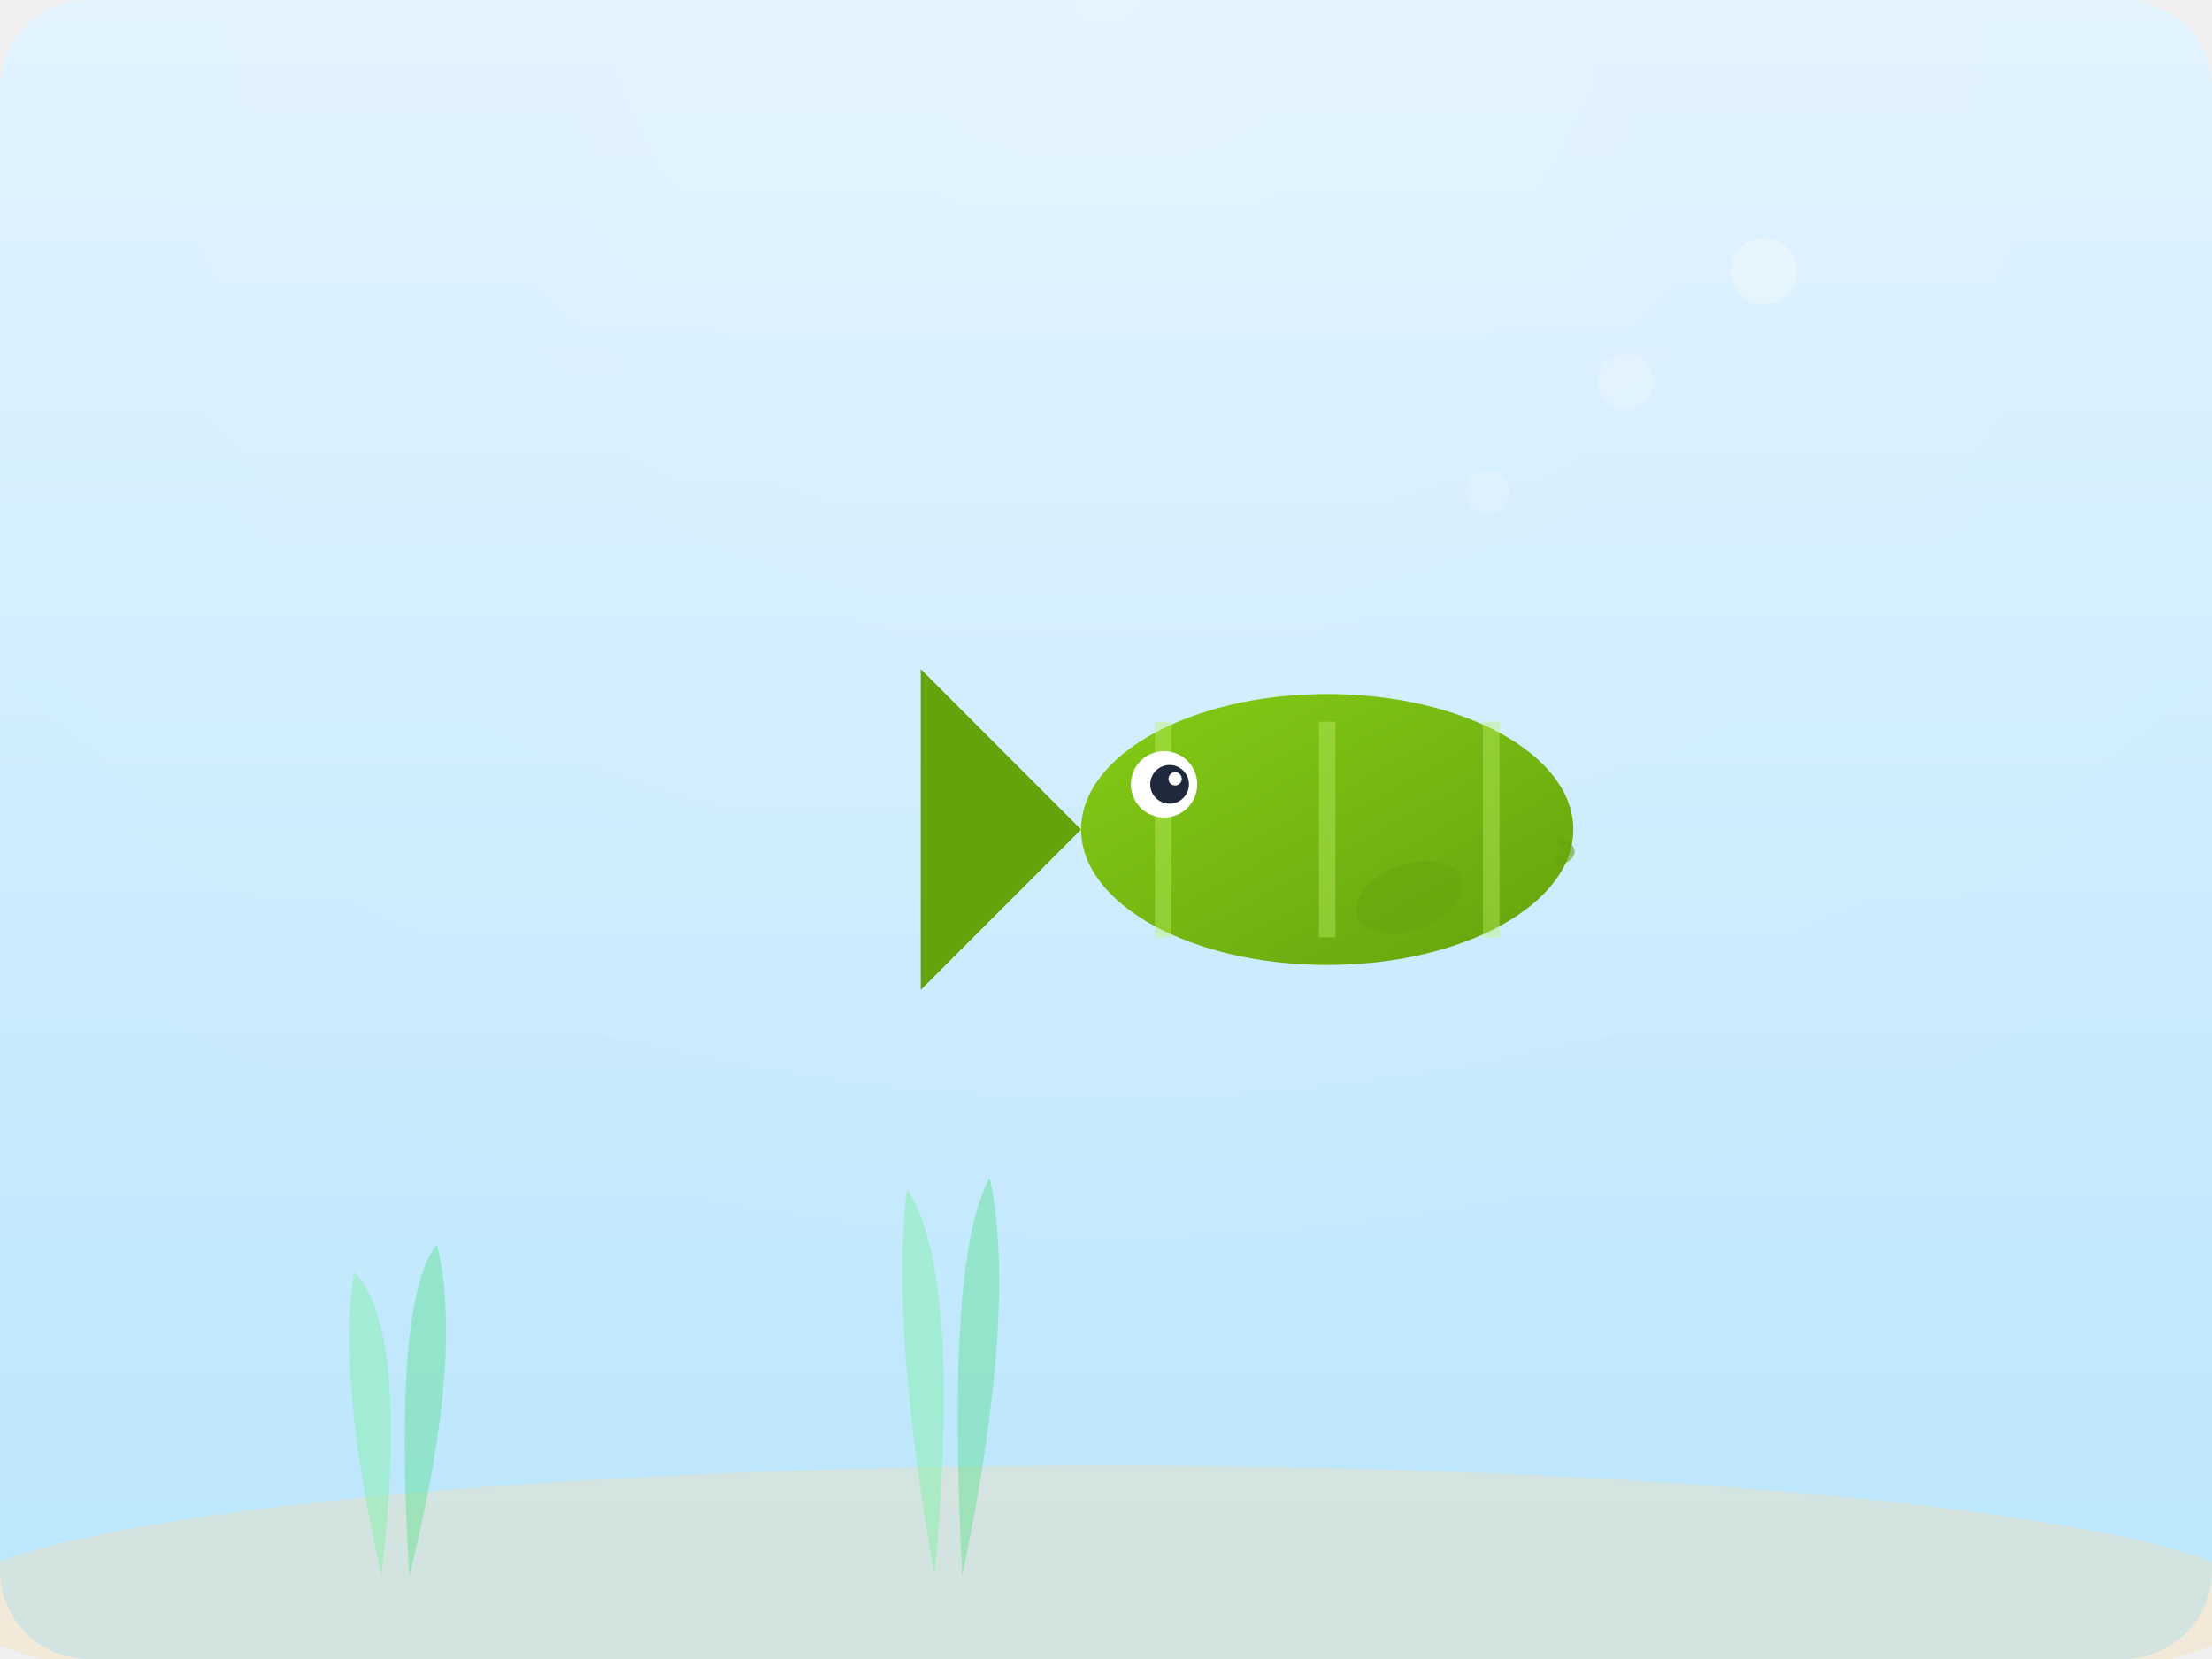
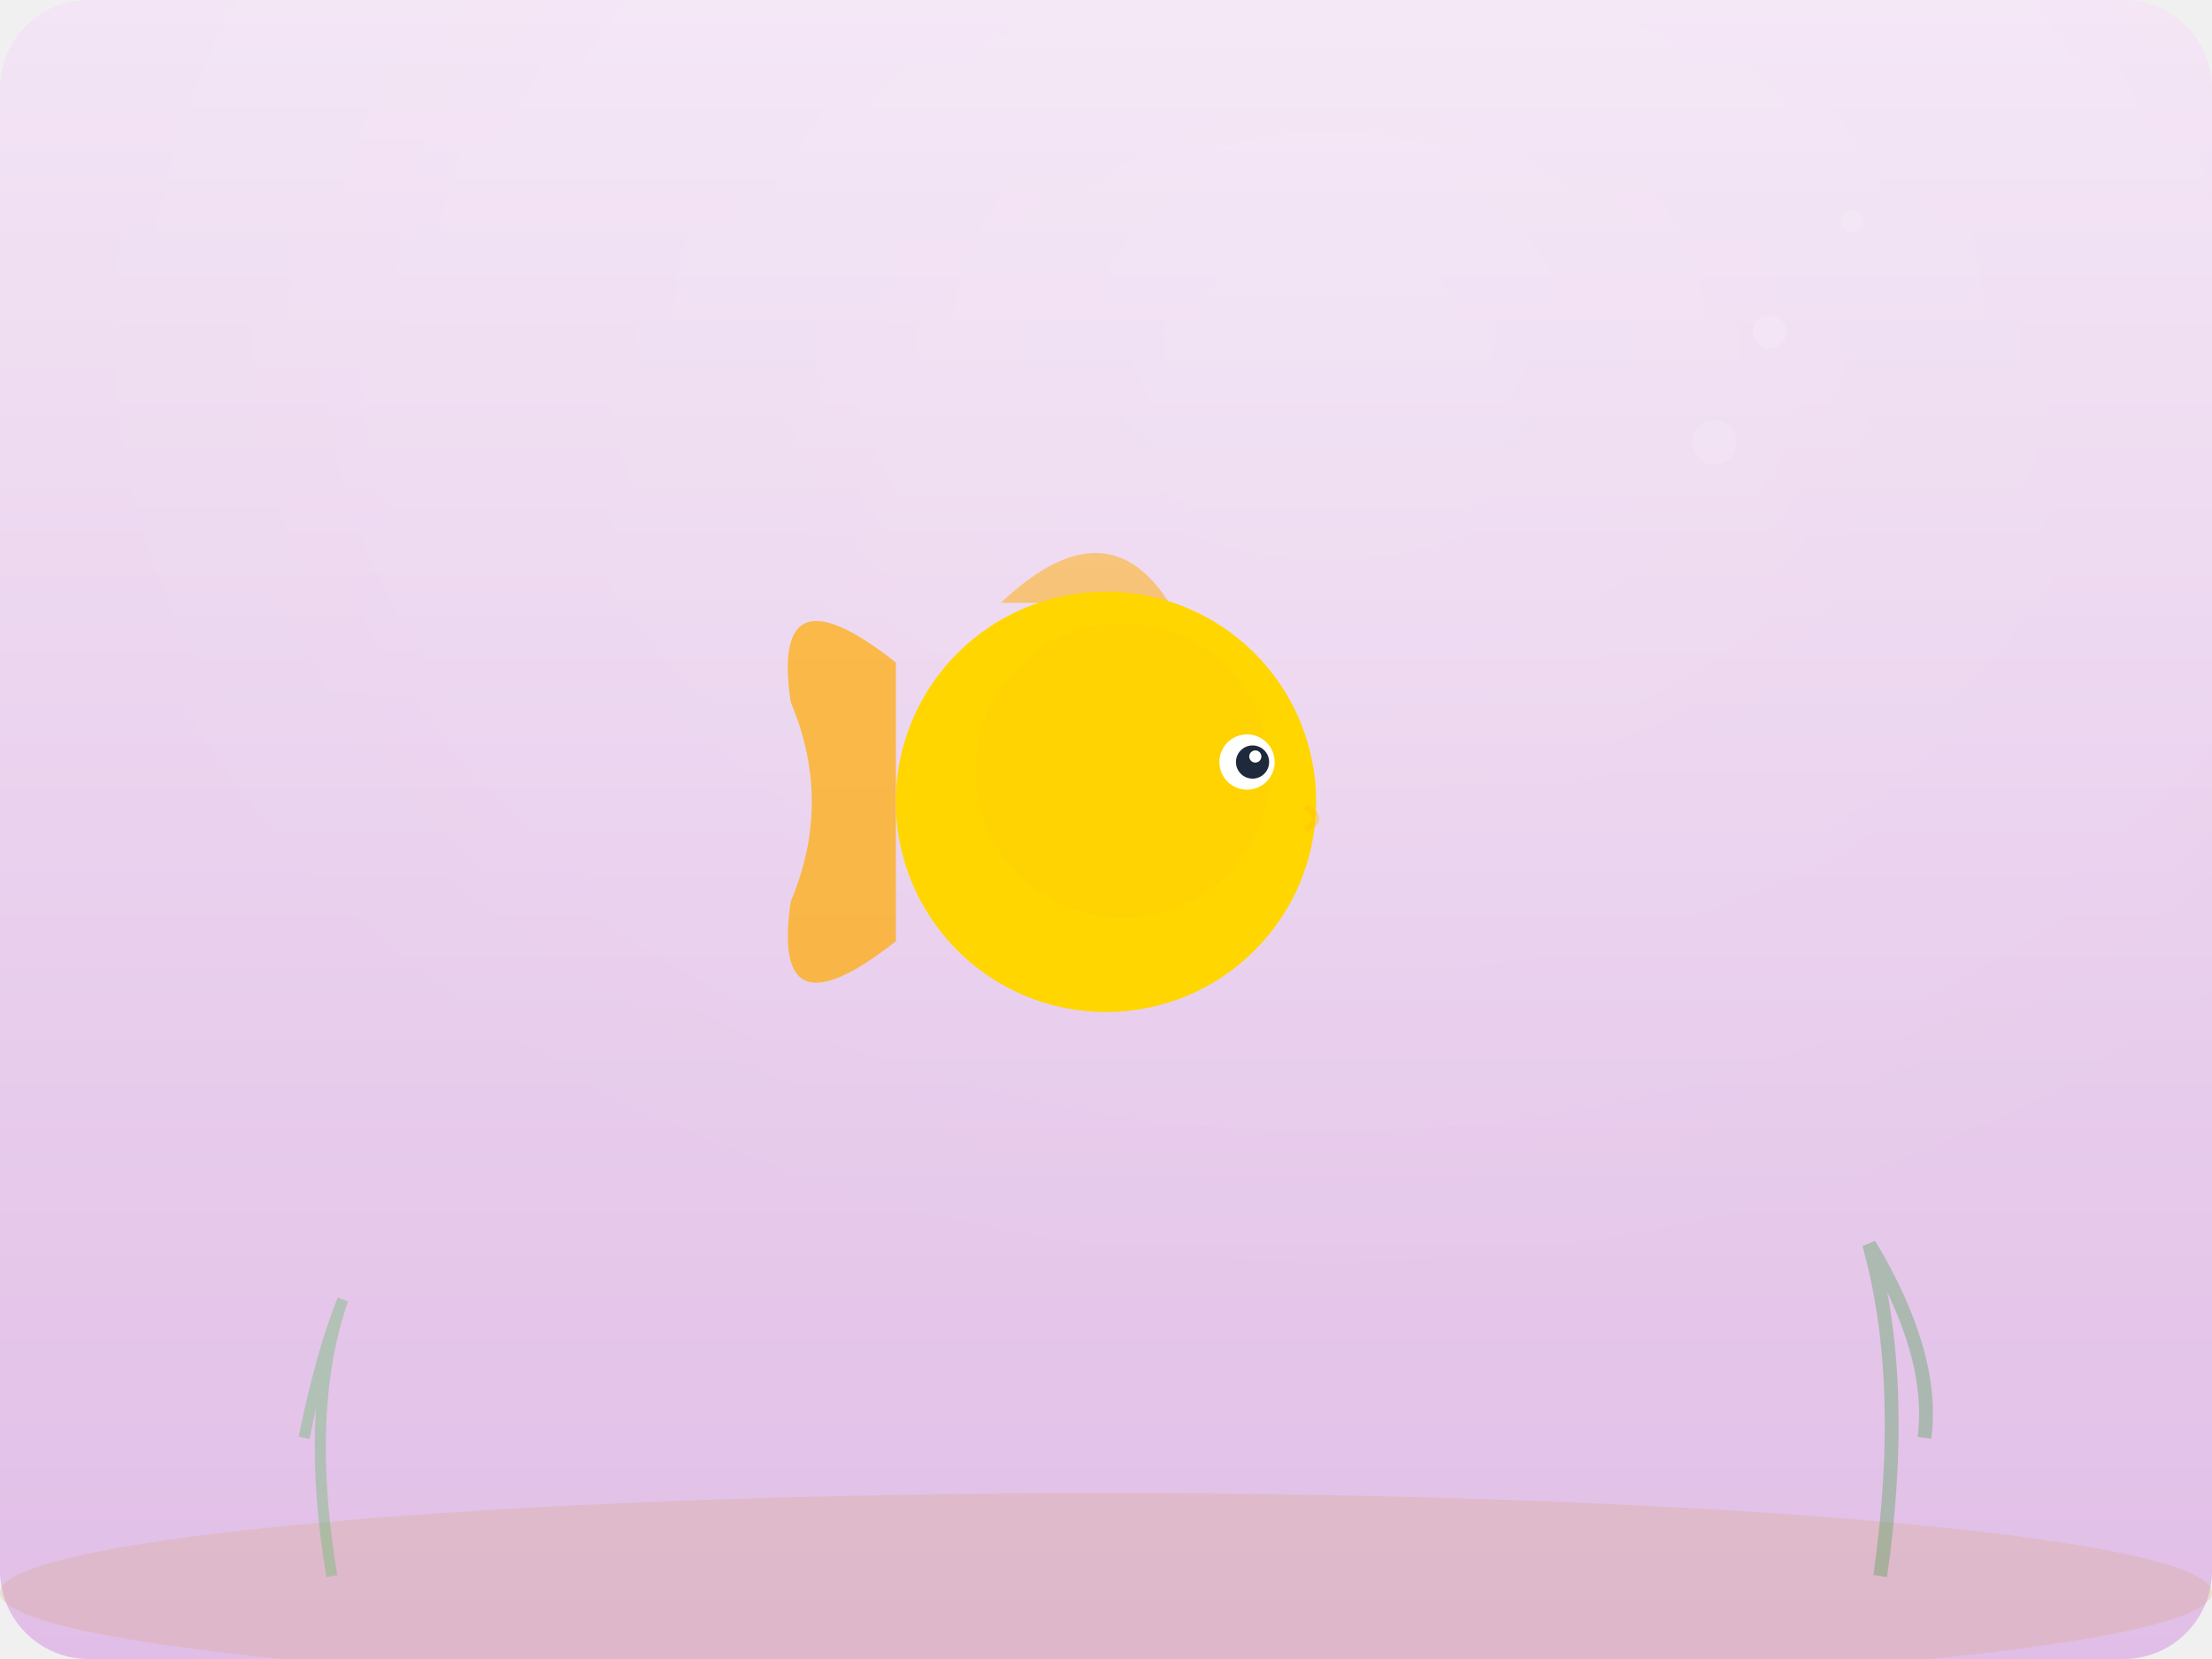
<svg xmlns="http://www.w3.org/2000/svg" viewBox="0 0 400 300" width="400" height="300">
  <defs>
-     <linearGradient id="bg_46" x1="0%" y1="0%" x2="0%" y2="100%">
-       <stop offset="0%" style="stop-color:#E0F2FE" />
-       <stop offset="100%" style="stop-color:#BAE6FD" />
+     <linearGradient id="bg46" x1="0%" y1="0%" x2="0%" y2="100%">
+       <stop offset="0%" style="stop-color:#F3E5F5" />
+       <stop offset="100%" style="stop-color:#E1BEE7" />
    </linearGradient>
-     <linearGradient id="fish_46" x1="0%" y1="0%" x2="100%" y2="100%">
-       <stop offset="0%" style="stop-color:#84CC16" />
-       <stop offset="100%" style="stop-color:#65A30D" />
-     </linearGradient>
-     <radialGradient id="light_46" cx="50%" cy="0%" r="80%">
+     <radialGradient id="glow46" cx="60%" cy="20%" r="60%">
      <stop offset="0%" style="stop-color:white;stop-opacity:0.15" />
      <stop offset="100%" style="stop-color:white;stop-opacity:0" />
    </radialGradient>
  </defs>
-   <rect width="400" height="300" rx="16" fill="url(#bg_46)" />
-   <rect width="400" height="300" rx="16" fill="url(#light_46)" />
-   <ellipse cx="200" cy="290" rx="210" ry="25" fill="#F5DEB3" opacity="0.4" />
-   <path d="M69,285 Q61,250 64,230 Q74,240 69,285" fill="#86EFAC" opacity="0.5" />
-   <path d="M74,285 Q84,245 79,225 Q71,235 74,285" fill="#4ADE80" opacity="0.4" />
-   <path d="M169,285 Q161,240 164,215 Q174,230 169,285" fill="#86EFAC" opacity="0.5" />
-   <path d="M174,285 Q184,237 179,213 Q171,227 174,285" fill="#4ADE80" opacity="0.4" />
-   <circle cx="269" cy="89" r="4" fill="white" opacity="0.15" />
-   <circle cx="294" cy="69" r="5" fill="white" opacity="0.2" />
-   <circle cx="319" cy="49" r="6" fill="white" opacity="0.25" />
-   <ellipse cx="240" cy="150" rx="44.5" ry="24.5" fill="url(#fish_46)" />
-   <path d="M195.5,150 L166.5,121 L166.5,179 Z" fill="#65A30D" />
-   <ellipse cx="254.833" cy="162.25" rx="10" ry="6" fill="#65A30D" opacity="0.5" transform="rotate(-20 254.8333 162.25)" />
-   <line x1="210.333" y1="130.5" x2="210.333" y2="169.5" stroke="#BEF264" stroke-width="3" opacity="0.4" />
-   <line x1="240" y1="130.5" x2="240" y2="169.5" stroke="#BEF264" stroke-width="3" opacity="0.4" />
-   <line x1="269.667" y1="130.5" x2="269.667" y2="169.5" stroke="#BEF264" stroke-width="3" opacity="0.4" />
-   <circle cx="210.5" cy="141.833" r="6" fill="white" />
-   <circle cx="211.5" cy="141.833" r="3.5" fill="#1E293B" />
-   <circle cx="212.5" cy="140.833" r="1.2" fill="white" />
-   <path d="M281.5,152 Q286.5,154 281.5,156" fill="none" stroke="#65A30D" stroke-width="1.5" opacity="0.6" />
+   <rect width="400" height="300" rx="16" fill="url(#bg46)" />
+   <rect width="400" height="300" rx="16" fill="url(#glow46)" />
+   <ellipse cx="200" cy="288" rx="200" ry="18" fill="#D4A574" opacity="0.25" />
+   <path d="M60,285 Q55,255 62,235 Q58,245 55,260" stroke="#66BB6A" stroke-width="2" fill="none" opacity="0.4" />
+   <path d="M340,285 Q345,250 338,225 Q350,245 348,260" stroke="#43A047" stroke-width="2.5" fill="none" opacity="0.35" />
+   <circle cx="320" cy="60" r="3" fill="white" opacity="0.15" />
+   <circle cx="335" cy="40" r="2" fill="white" opacity="0.1" />
+   <circle cx="310" cy="80" r="4" fill="white" opacity="0.12" />
+   <path d="M162,119.8 Q139.2,101.8 143,127 Q150.6,145 143,163 Q139.2,188.2 162,170.2" fill="#FFAB00" opacity="0.7" />
+   <path d="M181,109 Q200,91 211.4,109" fill="#FFAB00" opacity="0.5" />
+   <circle cx="200" cy="145" r="38" fill="#FFD600" />
+   <circle cx="203" cy="139.3" r="26.6" fill="#FFC107" opacity="0.2" />
+   <circle cx="225.5" cy="137.8" r="5" fill="white" />
+   <circle cx="226.5" cy="137.8" r="3" fill="#1E293B" />
+   <circle cx="227" cy="136.8" r="1.1" fill="white" />
+   <path d="M236,146 Q240,148 236,150" fill="none" stroke="#FFC107" stroke-width="1.2" opacity="0.4" />
</svg>
